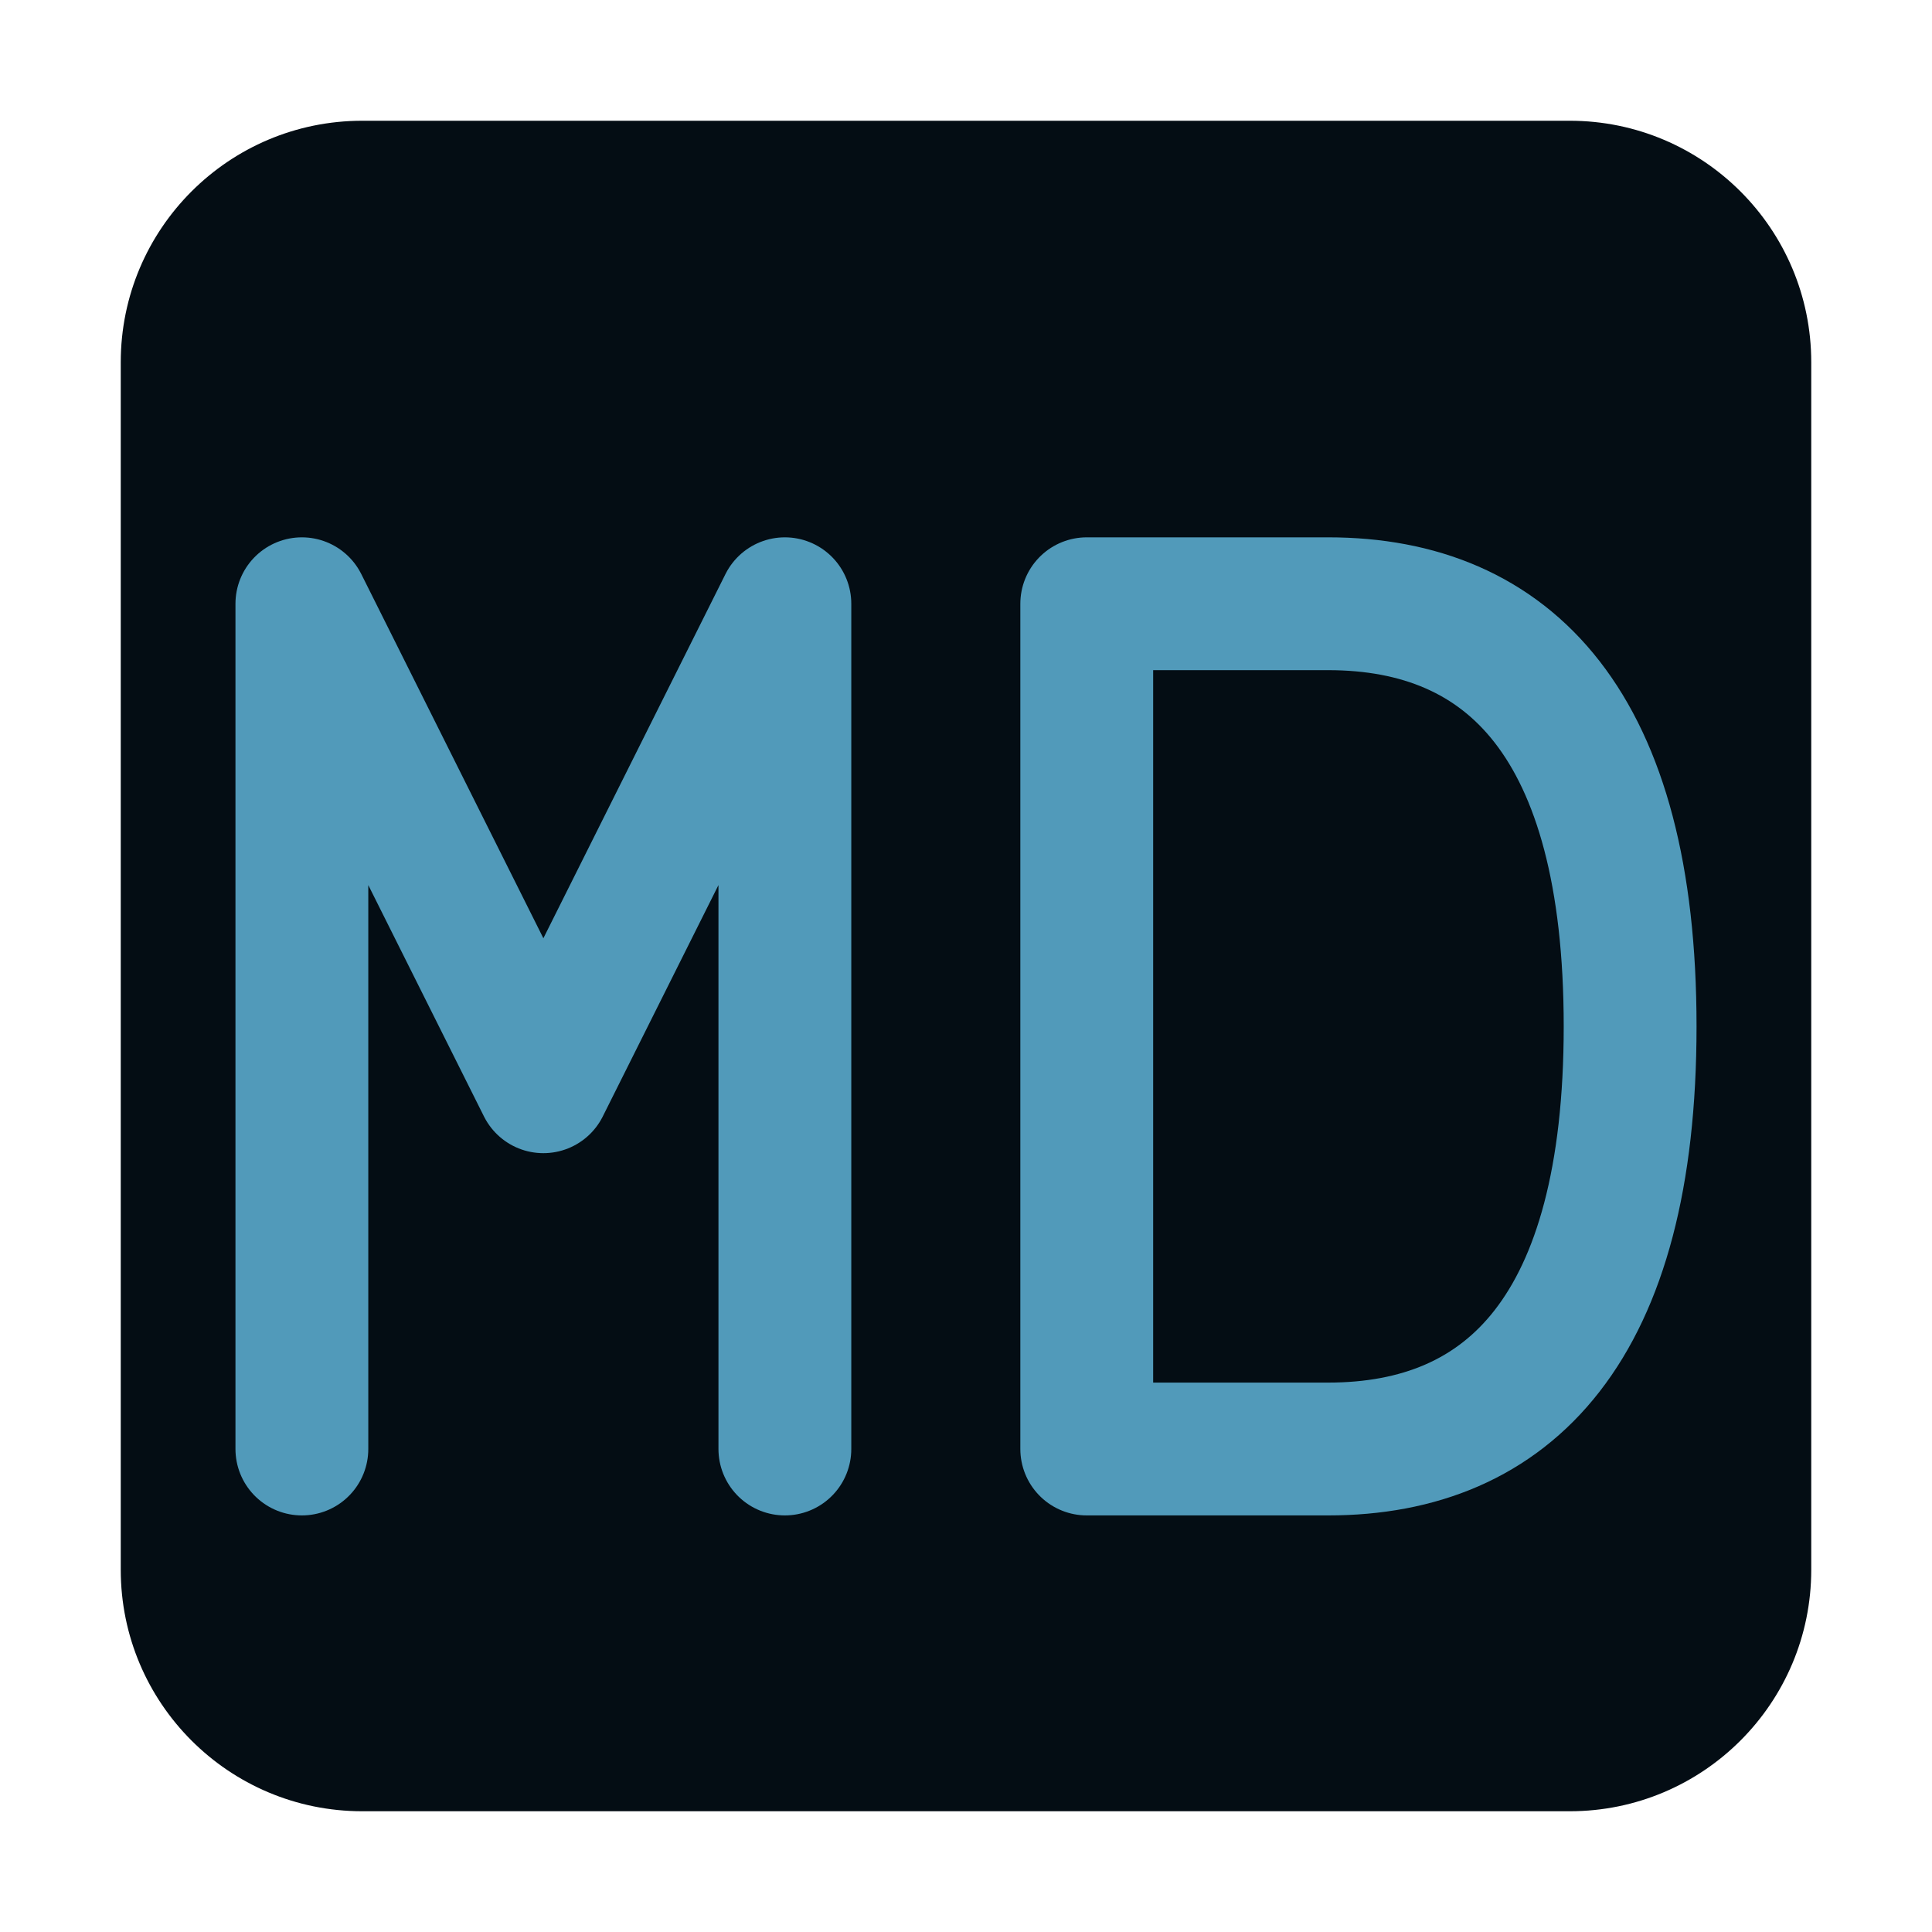
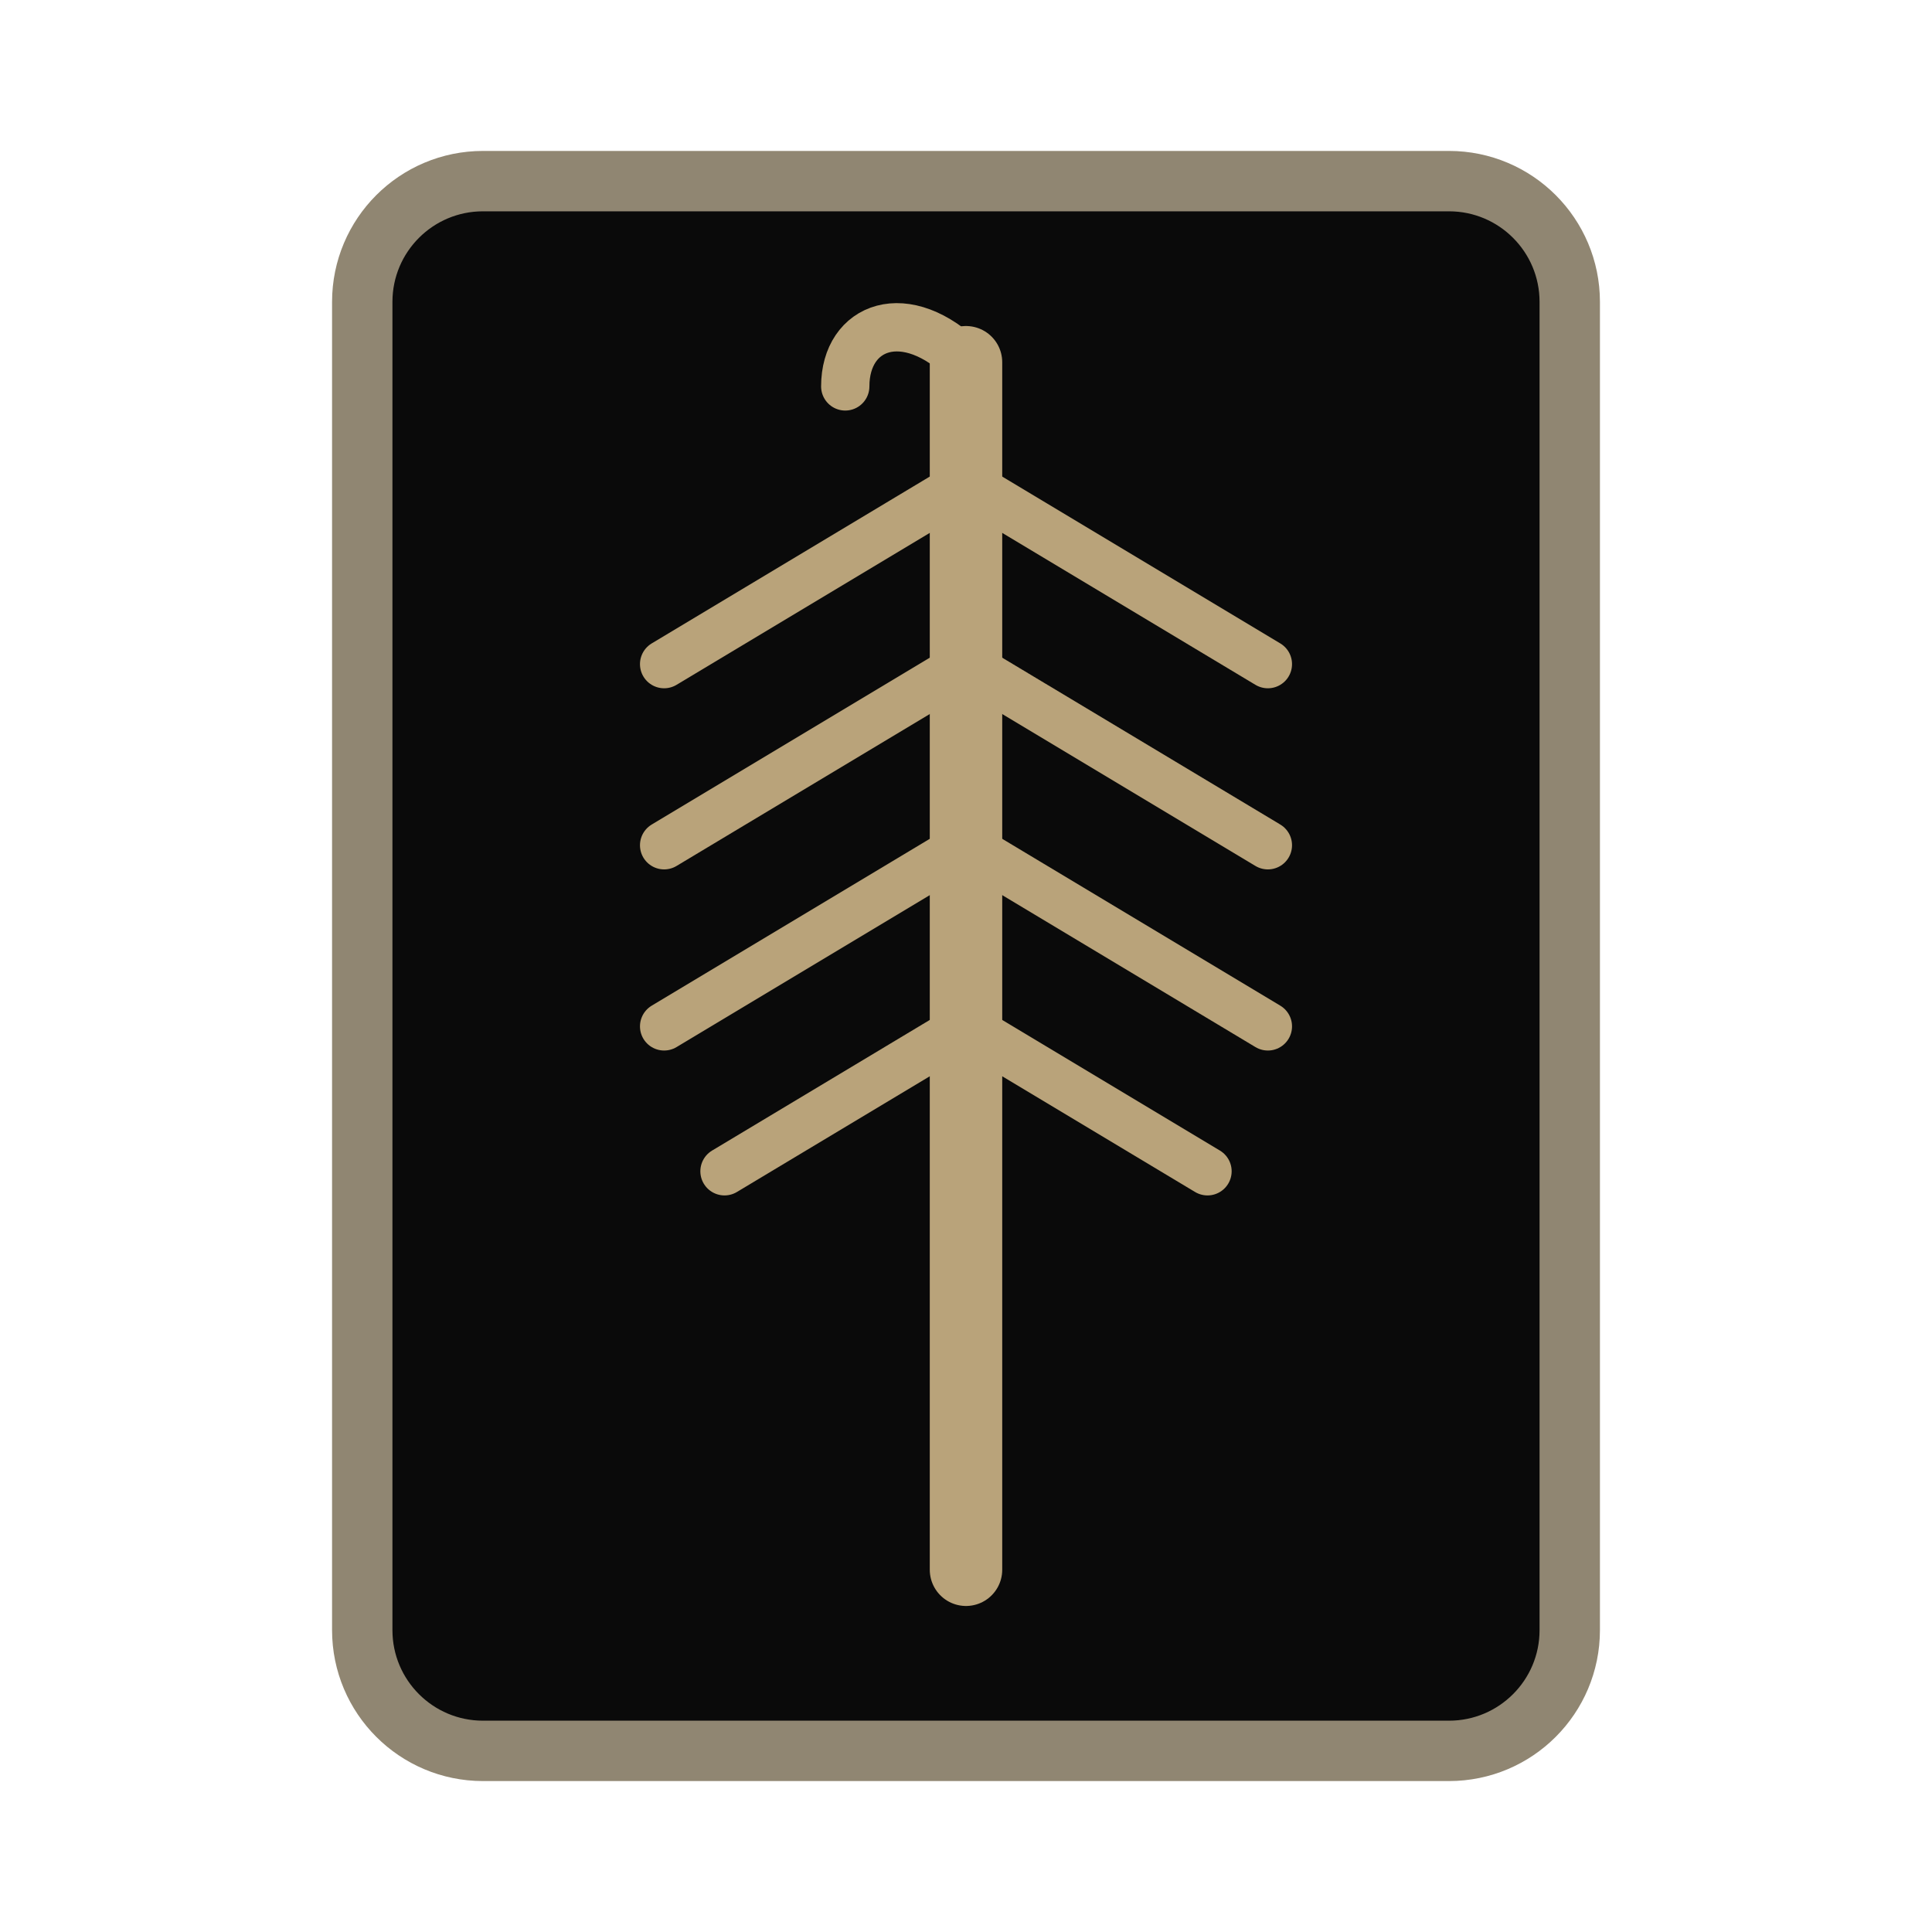
<svg xmlns="http://www.w3.org/2000/svg" viewBox="0 0 16 16">
-   <rect x="1" y="1" width="14" height="14" rx="2" fill="#040d14" />
-   <path d="M2.5 12V5l2 4 2-4v7" fill="none" stroke="#519ABA" stroke-width="1.1" stroke-linecap="round" stroke-linejoin="round" />
-   <path d="M9 12V5h2c1.5 0 2.5 1 2.5 3.5S12.5 12 11 12H9" fill="none" stroke="#519ABA" stroke-width="1.1" stroke-linecap="round" stroke-linejoin="round" />
+   <rect x="3" y="1.5" width="10" height="13" rx="1" fill="#0A0A0A" stroke="#908672" stroke-width="0.5" />
+   <line x1="8" y1="3" x2="8" y2="13" stroke="#B9A37A" stroke-width="0.6" stroke-linecap="round" />
+   <path d="M8 4l-2.5 1.5" stroke="#B9A37A" stroke-width="0.4" fill="none" stroke-linecap="round" />
+   <path d="M8 5.5l-2.5 1.5" stroke="#B9A37A" stroke-width="0.4" fill="none" stroke-linecap="round" />
+   <path d="M8 7l-2.5 1.5" stroke="#B9A37A" stroke-width="0.4" fill="none" stroke-linecap="round" />
+   <path d="M8 8.5l-2 1.2" stroke="#B9A37A" stroke-width="0.4" fill="none" stroke-linecap="round" />
+   <path d="M8 4l2.5 1.5" stroke="#B9A37A" stroke-width="0.4" fill="none" stroke-linecap="round" />
+   <path d="M8 5.5l2.5 1.5" stroke="#B9A37A" stroke-width="0.4" fill="none" stroke-linecap="round" />
+   <path d="M8 7l2.5 1.5" stroke="#B9A37A" stroke-width="0.4" fill="none" stroke-linecap="round" />
+   <path d="M8 8.5l2 1.2" stroke="#B9A37A" stroke-width="0.4" fill="none" stroke-linecap="round" />
+   <path d="M8 3c-.5-.5-1-.3-1 .2" fill="none" stroke="#B9A37A" stroke-width="0.4" stroke-linecap="round" />
</svg>
